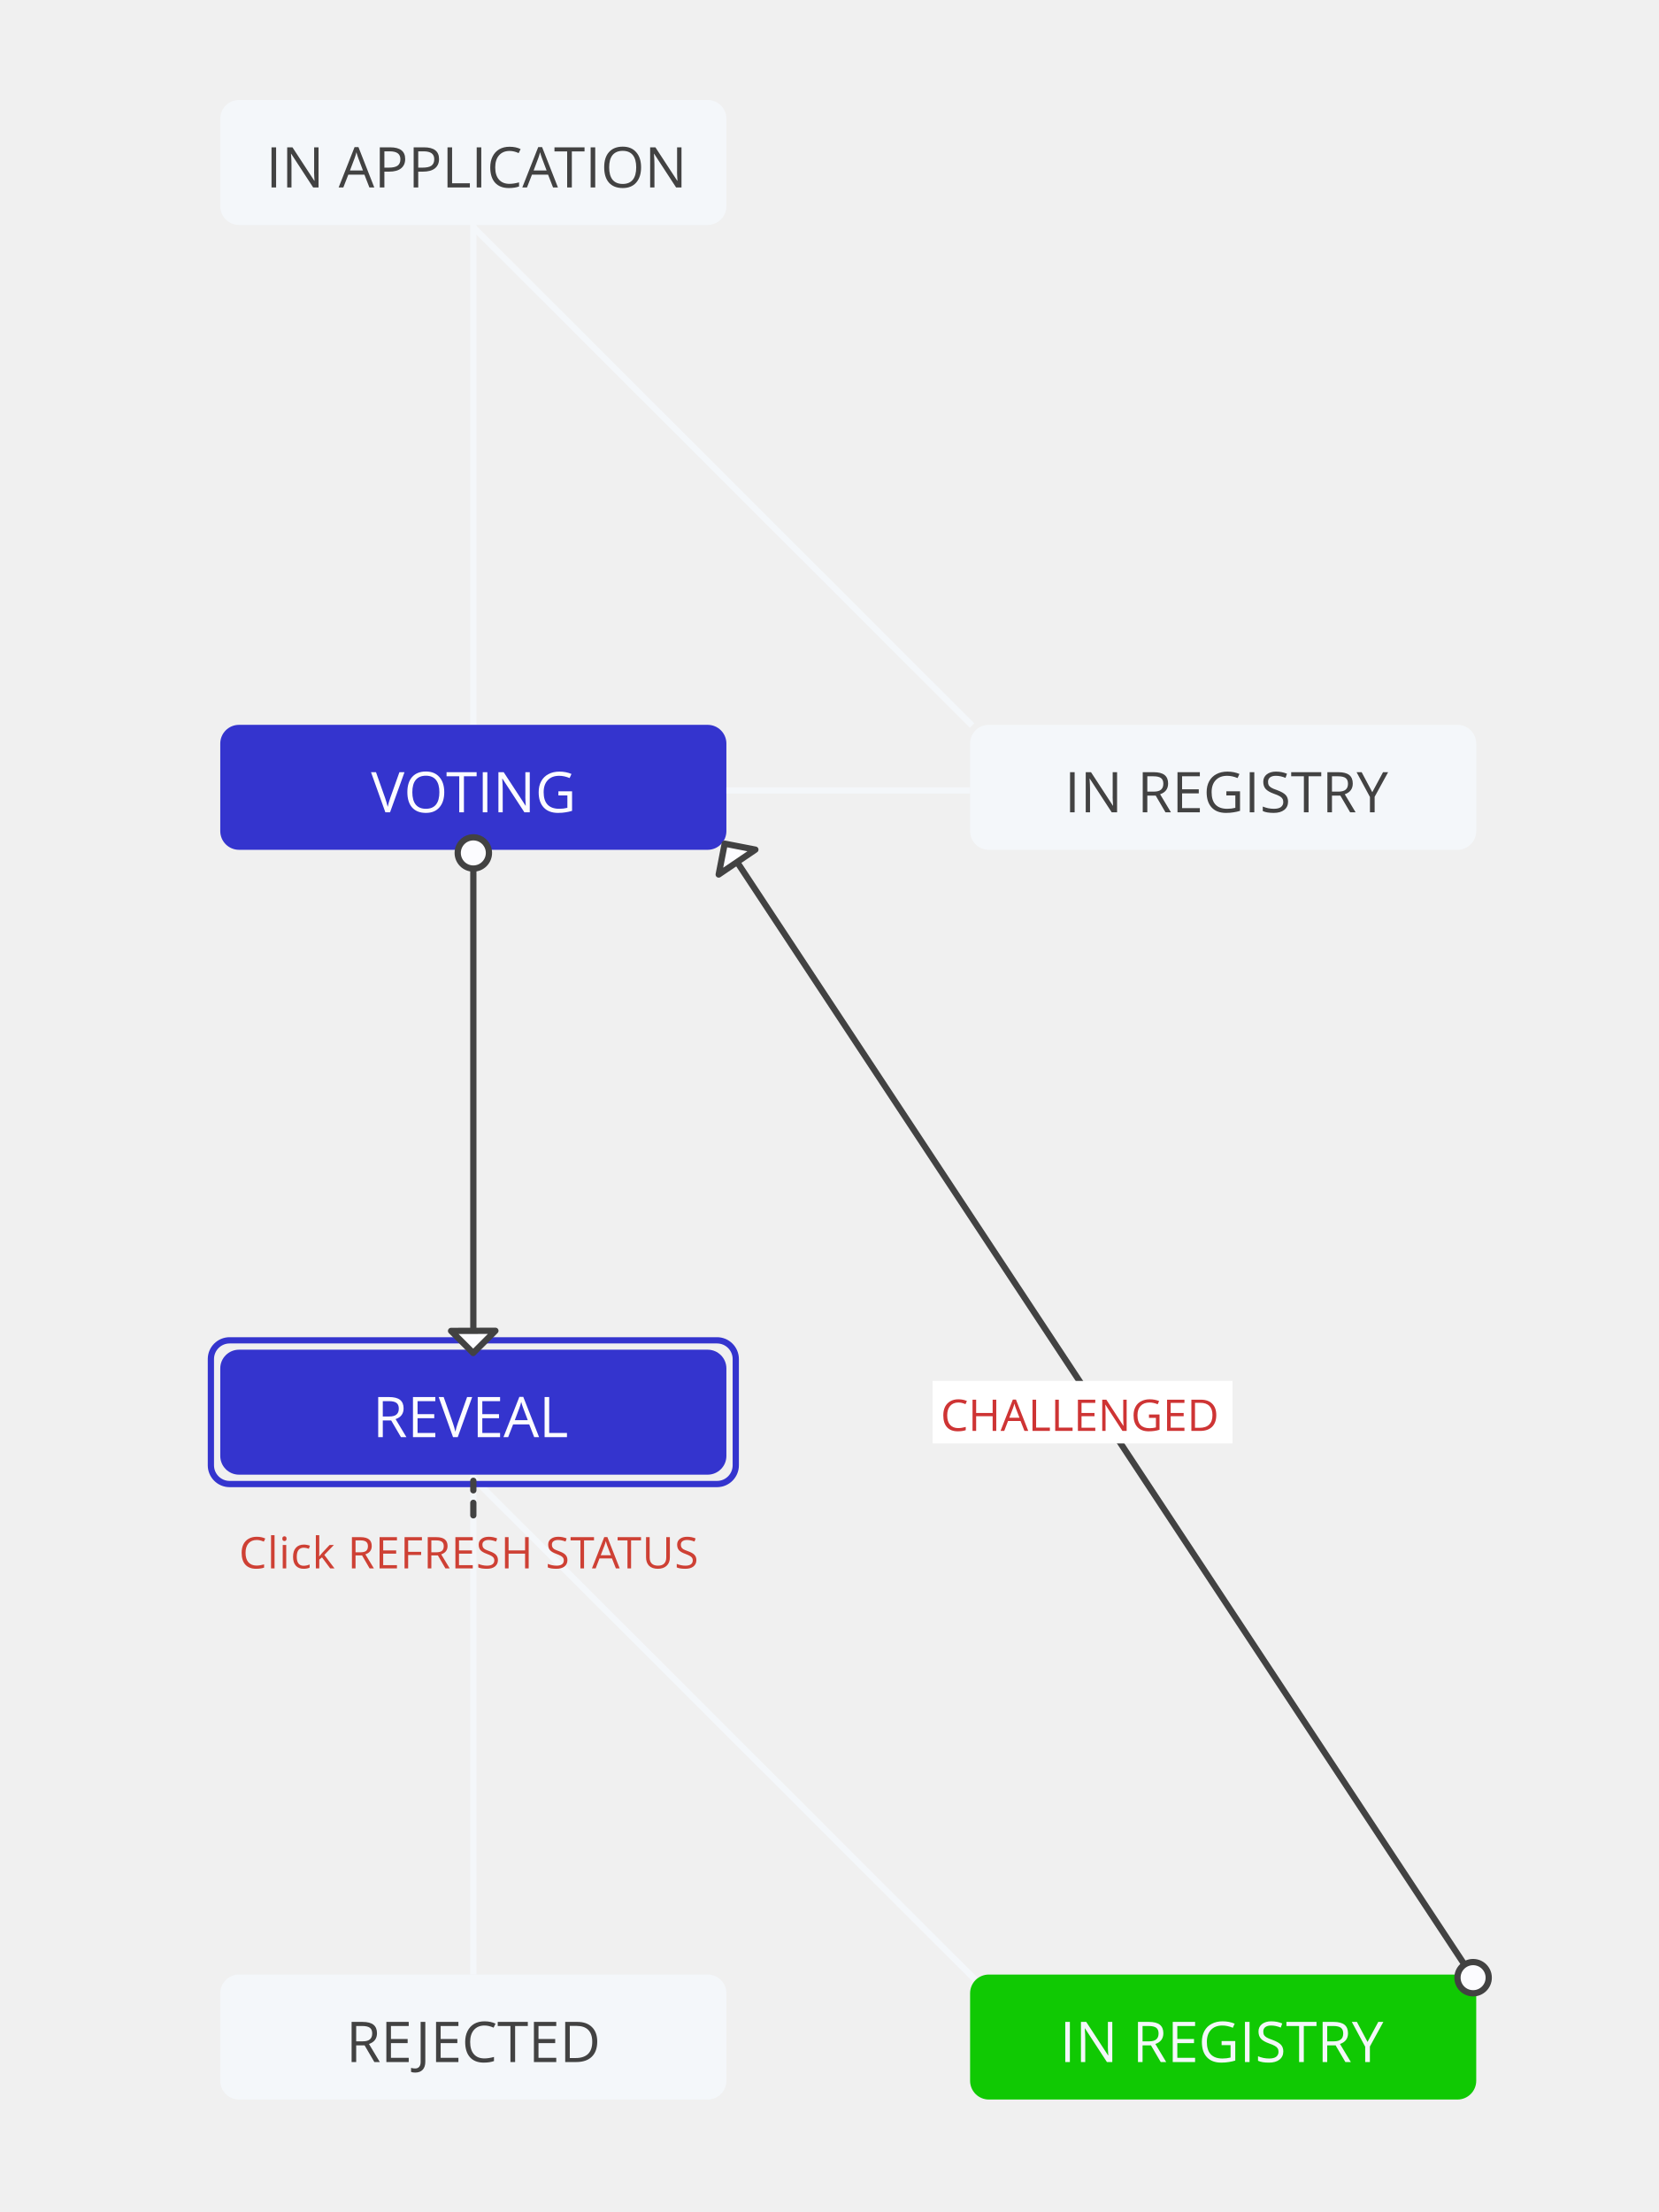
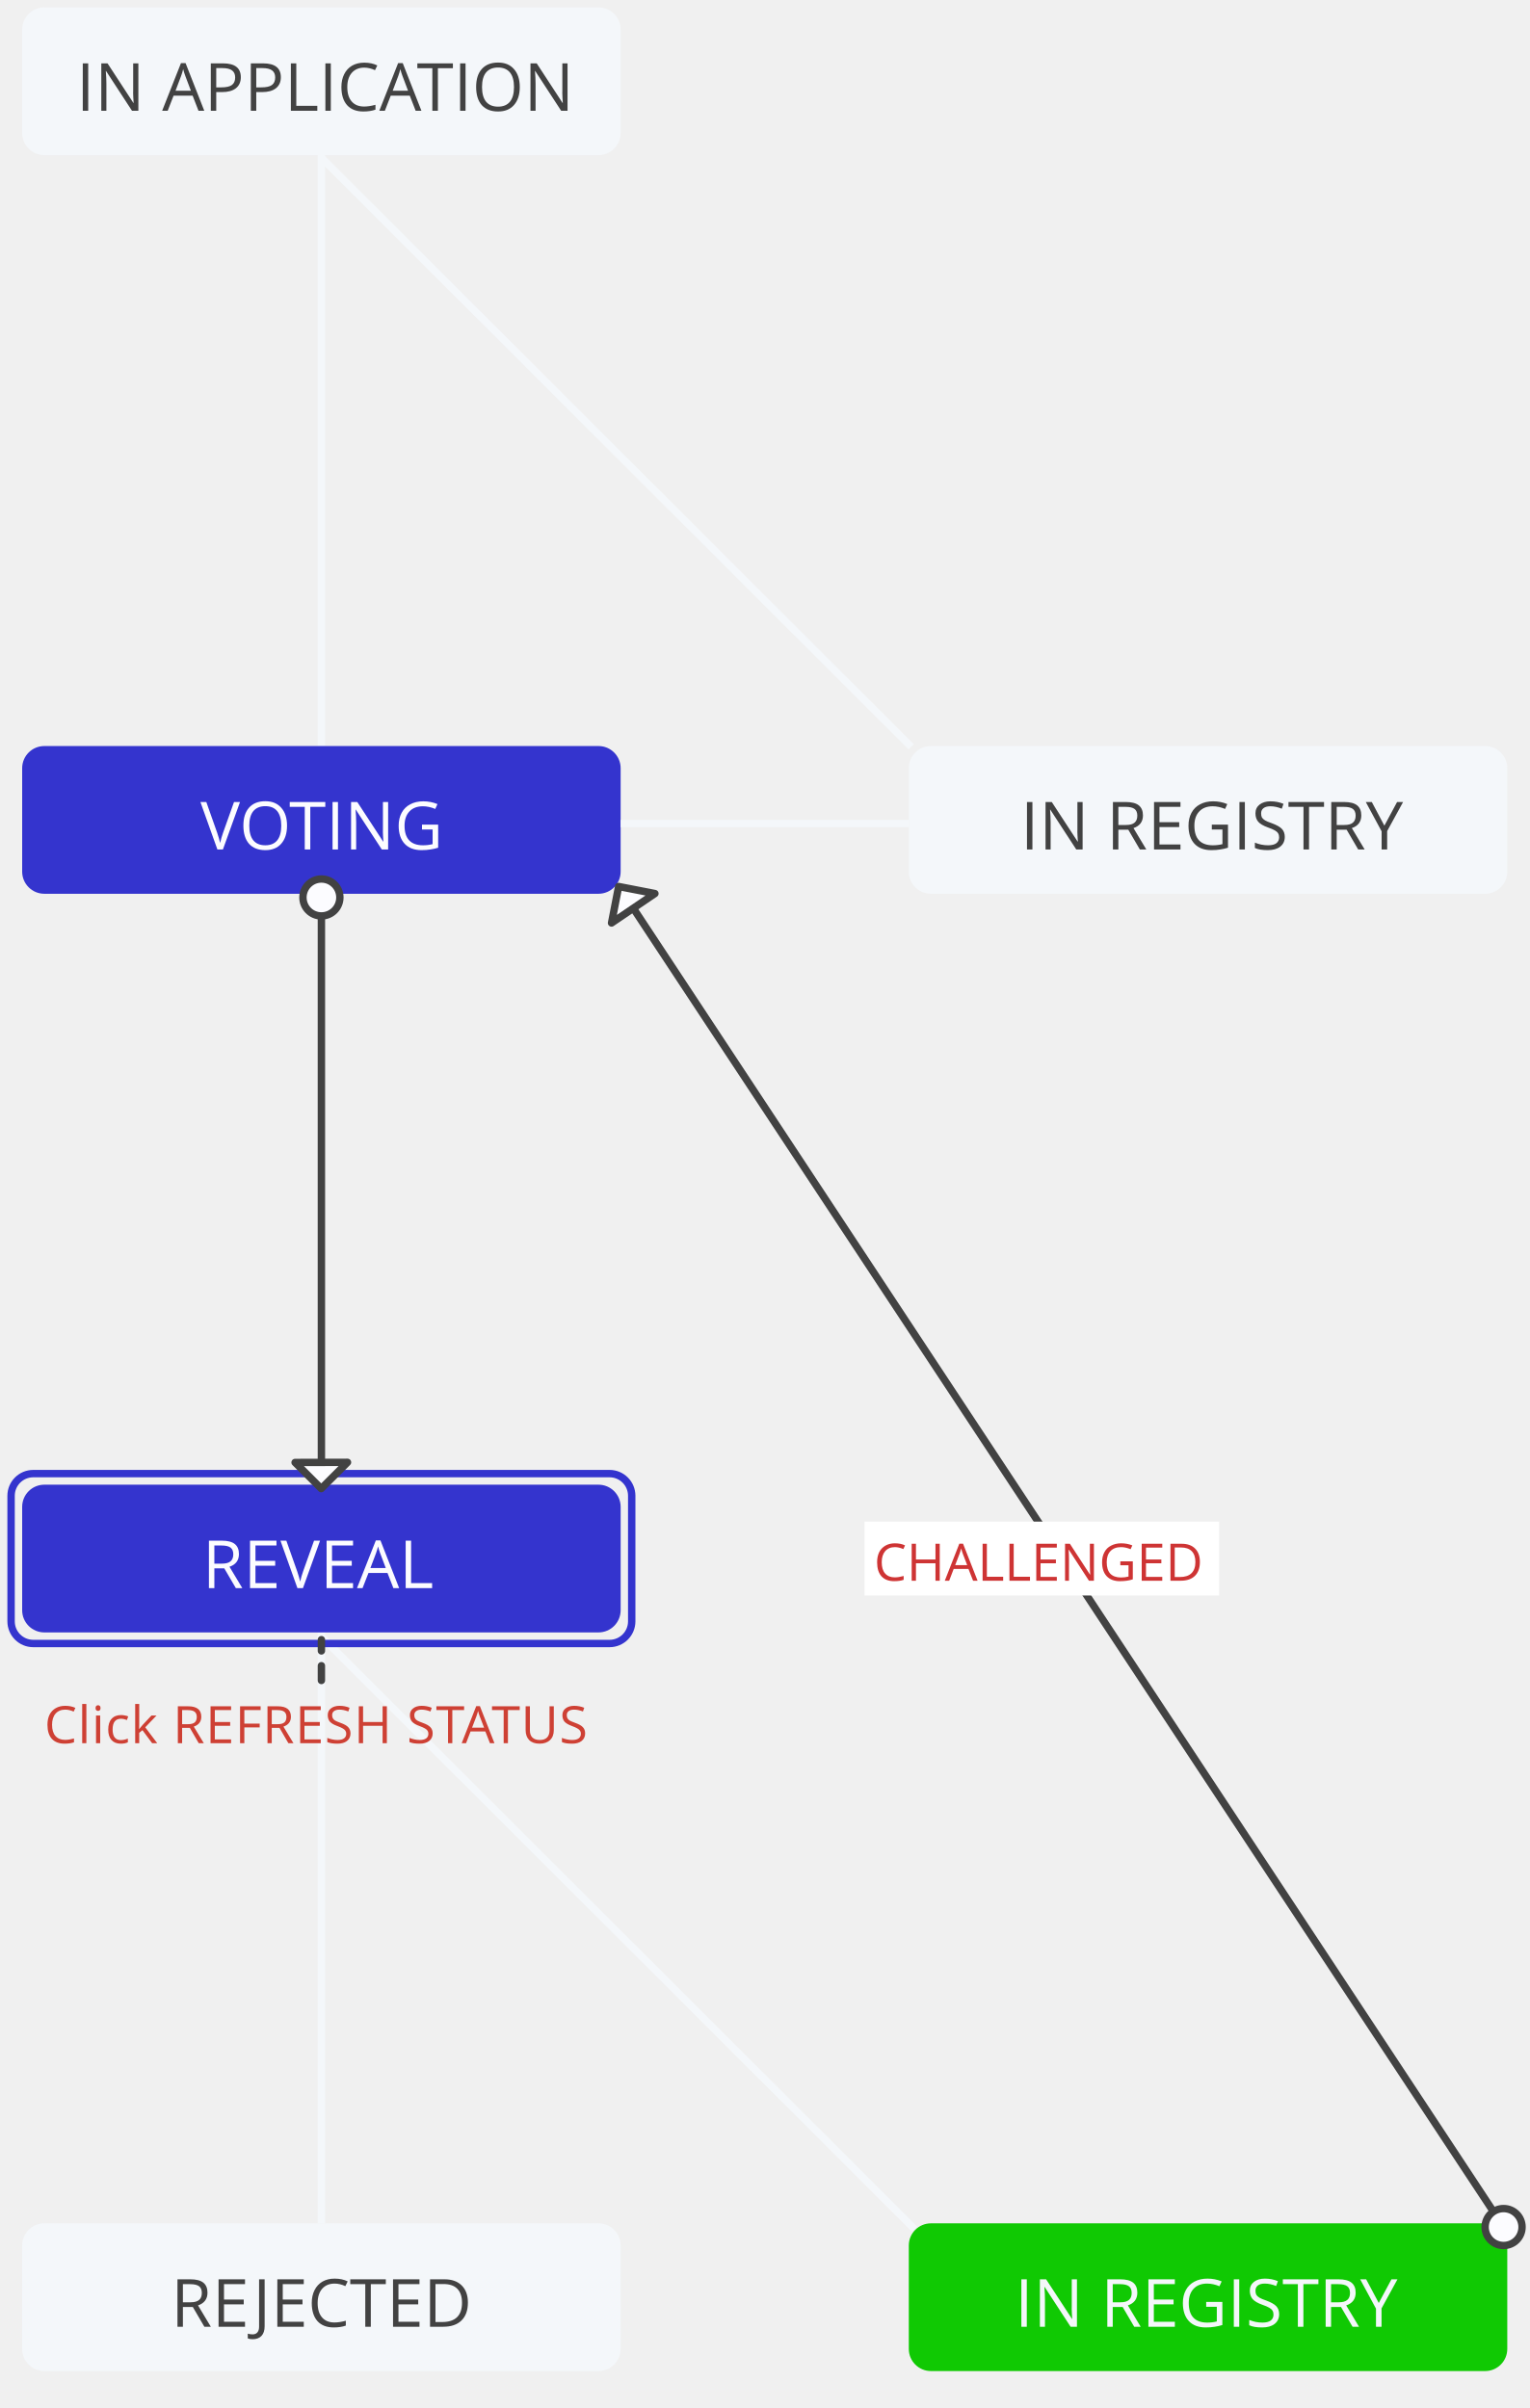
- <svg xmlns="http://www.w3.org/2000/svg" width="300px" height="400px" viewBox="0 0 231 354" version="1.1">
+ <svg xmlns="http://www.w3.org/2000/svg" width="207px" height="326px" viewBox="0 0 207 326" version="1.1">
  <defs />
-   <g id="Stage-Maps" stroke="none" stroke-width="1" fill="none" fill-rule="evenodd">
-     <g id="map_registry_challenge_id_reveal_pending">
-       <path d="M58.5,35.5 L58.5,115.5" id="Line" stroke="#F4F7FA" stroke-linecap="square" />
-       <path d="M58.476,36.33 L138.319,116.103 L58.476,36.33 Z" id="Line" stroke="#F4F7FA" stroke-linecap="square" />
-       <path d="M58.5,235.5 L58.5,315.5" id="Line" stroke="#F4F7FA" stroke-linecap="square" />
-       <rect id="Rectangle-11" fill="#F4F7FA" x="18" y="16" width="81" height="20" rx="3" />
-       <text id="IN-APPLICATION" font-family="Open Sans, sans-serif" font-size="9" font-weight="normal" fill="#424242">
-         <tspan x="25.314" y="30">IN APPLICATION</tspan>
+   <g id="map_registry_challenge_id_reveal_pending" stroke="none" stroke-width="1" fill="none" fill-rule="evenodd">
+     <g id="Group-3" transform="translate(1, 1)">
+       <path d="M42.5,19.5 L42.5,99.5" id="Line" stroke="#F4F7FA" stroke-linecap="square" />
+       <path d="M42.476,20.33 L122.319,100.103 L42.476,20.33 Z" id="Line" stroke="#F4F7FA" stroke-linecap="square" />
+       <path d="M42.5,219.5 L42.5,299.5" id="Line" stroke="#F4F7FA" stroke-linecap="square" />
+       <rect id="Rectangle-11" fill="#F4F7FA" x="2" y="0" width="81" height="20" rx="3" />
+       <text id="IN-APPLICATION" font-family="OpenSans-Regular, Open Sans" font-size="9" font-weight="normal" fill="#424242">
+         <tspan x="9.314" y="14">IN APPLICATION</tspan>
      </text>
-       <rect id="Rectangle-11-Copy" fill="#3434CE" x="18" y="116" width="81" height="20" rx="3" />
-       <text id="VOTING" font-family="Open Sans, sans-serif" font-size="9" font-weight="500" fill="#FCFCFF">
-         <tspan x="42.125" y="130">VOTING</tspan>
+       <rect id="Rectangle-11-Copy" fill="#3434CE" x="2" y="100" width="81" height="20" rx="3" />
+       <text id="VOTING" font-family="OpenSans-SemiBold, Open Sans" font-size="9" font-weight="500" fill="#FCFCFF">
+         <tspan x="26.125" y="114">VOTING</tspan>
      </text>
-       <path d="M98.492,220.12 L98.542,332.985" id="Line" stroke="#F4F7FA" stroke-linecap="square" transform="translate(98.51718, 276.5525) rotate(-45) translate(-98.51718, -276.5525) " />
-       <rect id="Rectangle-11-Copy-3" fill="#F4F7FA" x="18" y="316" width="81" height="20" rx="3" />
-       <text id="REJECTED" font-family="Open Sans, sans-serif" font-size="9" font-weight="normal" fill="#424242">
-         <tspan x="38.129" y="330">REJECTED</tspan>
+       <path d="M82.492,204.12 L82.542,316.985" id="Line" stroke="#F4F7FA" stroke-linecap="square" transform="translate(82.51718, 260.5525) rotate(-45) translate(-82.51718, -260.5525) " />
+       <rect id="Rectangle-11-Copy-3" fill="#F4F7FA" x="2" y="300" width="81" height="20" rx="3" />
+       <text id="REJECTED" font-family="OpenSans-Regular, Open Sans" font-size="9" font-weight="normal" fill="#424242">
+         <tspan x="22.129" y="314">REJECTED</tspan>
      </text>
-       <rect id="Rectangle-11-Copy-5" fill="#10C903" x="138" y="316" width="81" height="20" rx="3" />
-       <g id="Group" transform="translate(157.2233, 227.1373) rotate(-210) translate(-157.2233, -227.1373) translate(148.2233, 117.6373)" stroke="#424242">
+       <rect id="Rectangle-11-Copy-5" fill="#10C903" x="122" y="300" width="81" height="20" rx="3" />
+       <g id="Group" transform="translate(141.2233, 211.1373) rotate(-210) translate(-141.2233, -211.1373) translate(132.2233, 101.6373)" stroke="#424242">
        <path d="M0.614,1.471 L13.5,217.5" id="Line" stroke-linecap="square" />
        <polygon id="Path-4" fill="#FCFCFF" stroke-linecap="round" stroke-linejoin="round" transform="translate(13.48468, 216.752) rotate(-4) translate(-13.48468, -216.752) " points="17.032 214.973 13.475 218.531 9.937 214.993" />
      </g>
-       <circle id="Oval-2" stroke="#424242" fill="#FCFCFF" cx="218.5" cy="316.5" r="2.5" />
-       <text id="IN-REGISTRY" font-family="Open Sans, sans-serif" font-size="9" font-weight="500" fill="#F4F7FA">
-         <tspan x="152.345" y="330">IN REGISTRY</tspan>
+       <circle id="Oval-2" stroke="#424242" fill="#FCFCFF" cx="202.5" cy="300.5" r="2.5" />
+       <text id="IN-REGISTRY" font-family="OpenSans-SemiBold, Open Sans" font-size="9" font-weight="500" fill="#F4F7FA">
+         <tspan x="136.345" y="314">IN REGISTRY</tspan>
      </text>
-       <rect id="Rectangle-11-Copy-4" fill="#F4F7FA" x="138" y="116" width="81" height="20" rx="3" />
-       <text id="IN-REGISTRY" font-family="Open Sans, sans-serif" font-size="9" font-weight="normal" fill="#424242">
-         <tspan x="153.107" y="130">IN REGISTRY</tspan>
+       <rect id="Rectangle-11-Copy-4" fill="#F4F7FA" x="122" y="100" width="81" height="20" rx="3" />
+       <text id="IN-REGISTRY" font-family="OpenSans-Regular, Open Sans" font-size="9" font-weight="normal" fill="#424242">
+         <tspan x="137.107" y="114">IN REGISTRY</tspan>
      </text>
-       <path d="M118.5,108.487 L118.5,146.5" id="Line" stroke="#F4F7FA" stroke-linecap="square" transform="translate(119, 127) rotate(-270) translate(-119, -127) " />
-       <g id="Group-4-Copy" transform="translate(132, 221)">
+       <path d="M102.5,92.487 L102.5,130.5" id="Line" stroke="#F4F7FA" stroke-linecap="square" transform="translate(103, 111) rotate(-270) translate(-103, -111) " />
+       <g id="Group-4-Copy" transform="translate(116, 205)">
        <rect id="Rectangle-12" fill="#FFFFFF" x="0" y="0" width="48" height="10" />
-         <text id="CHALLENGED" font-family="Open Sans, sans-serif" font-size="7" font-weight="500" fill="#CE3434">
+         <text id="CHALLENGED" font-family="OpenSans-SemiBold, Open Sans" font-size="7" font-weight="500" fill="#CE3434">
          <tspan x="1.288" y="8">CHALLENGED</tspan>
        </text>
      </g>
-       <rect id="Rectangle-11-Copy-2" fill="#3434CE" x="18" y="216" width="81" height="20" rx="3" />
-       <rect id="Rectangle-11-Copy-6" stroke="#3434CE" x="16.5" y="214.5" width="84" height="23" rx="3" />
-       <text id="REVEAL" font-family="Open Sans, sans-serif" font-size="9" font-weight="500" fill="#FCFCFF">
-         <tspan x="42.387" y="230">REVEAL</tspan>
+       <rect id="Rectangle-11-Copy-2" fill="#3434CE" x="2" y="200" width="81" height="20" rx="3" />
+       <rect id="Rectangle-11-Copy-6" stroke="#3434CE" x="0.5" y="198.5" width="84" height="23" rx="3" />
+       <text id="REVEAL" font-family="OpenSans-SemiBold, Open Sans" font-size="9" font-weight="500" fill="#FCFCFF">
+         <tspan x="26.387" y="214">REVEAL</tspan>
      </text>
-       <path d="M58.5,242.506 L58.5,236.983" id="Line" stroke="#424242" stroke-linecap="round" stroke-linejoin="round" stroke-dasharray="2,2" />
-       <text id="Click-REFRESH-STATUS" font-family="Open Sans, sans-serif" font-size="7" font-weight="normal" line-spacing="10" letter-spacing="0.1" fill="#CE4034">
-         <tspan x="21" y="251">Click </tspan>
-         <tspan x="38.382" y="251" font-family="Open Sans, sans-serif" font-weight="500">REFRESH STATUS</tspan>
+       <path d="M42.5,226.506 L42.5,220.983" id="Line" stroke="#424242" stroke-linecap="round" stroke-linejoin="round" stroke-dasharray="2,2" />
+       <text id="Click-REFRESH-STATUS" font-family="OpenSans-Regular, Open Sans" font-size="7" font-weight="normal" line-spacing="10" letter-spacing="0.1" fill="#CE4034">
+         <tspan x="5" y="235">Click </tspan>
+         <tspan x="22.382" y="235" font-family="OpenSans-SemiBold, Open Sans" font-weight="500">REFRESH STATUS</tspan>
      </text>
-       <g id="Group-2" transform="translate(54, 134)" stroke="#424242">
+       <g id="Group-2" transform="translate(38, 118)" stroke="#424242">
        <path d="M4.5,1.5 L4.5,81.5" id="Line" stroke-linecap="square" />
        <circle id="Oval-2" fill="#FCFCFF" cx="4.5" cy="2.5" r="2.5" />
        <polygon id="Path-4" fill="#FCFCFF" stroke-linecap="round" stroke-linejoin="round" points="8.032 78.973 4.475 82.531 0.937 78.993" />
      </g>
    </g>
  </g>
</svg>
